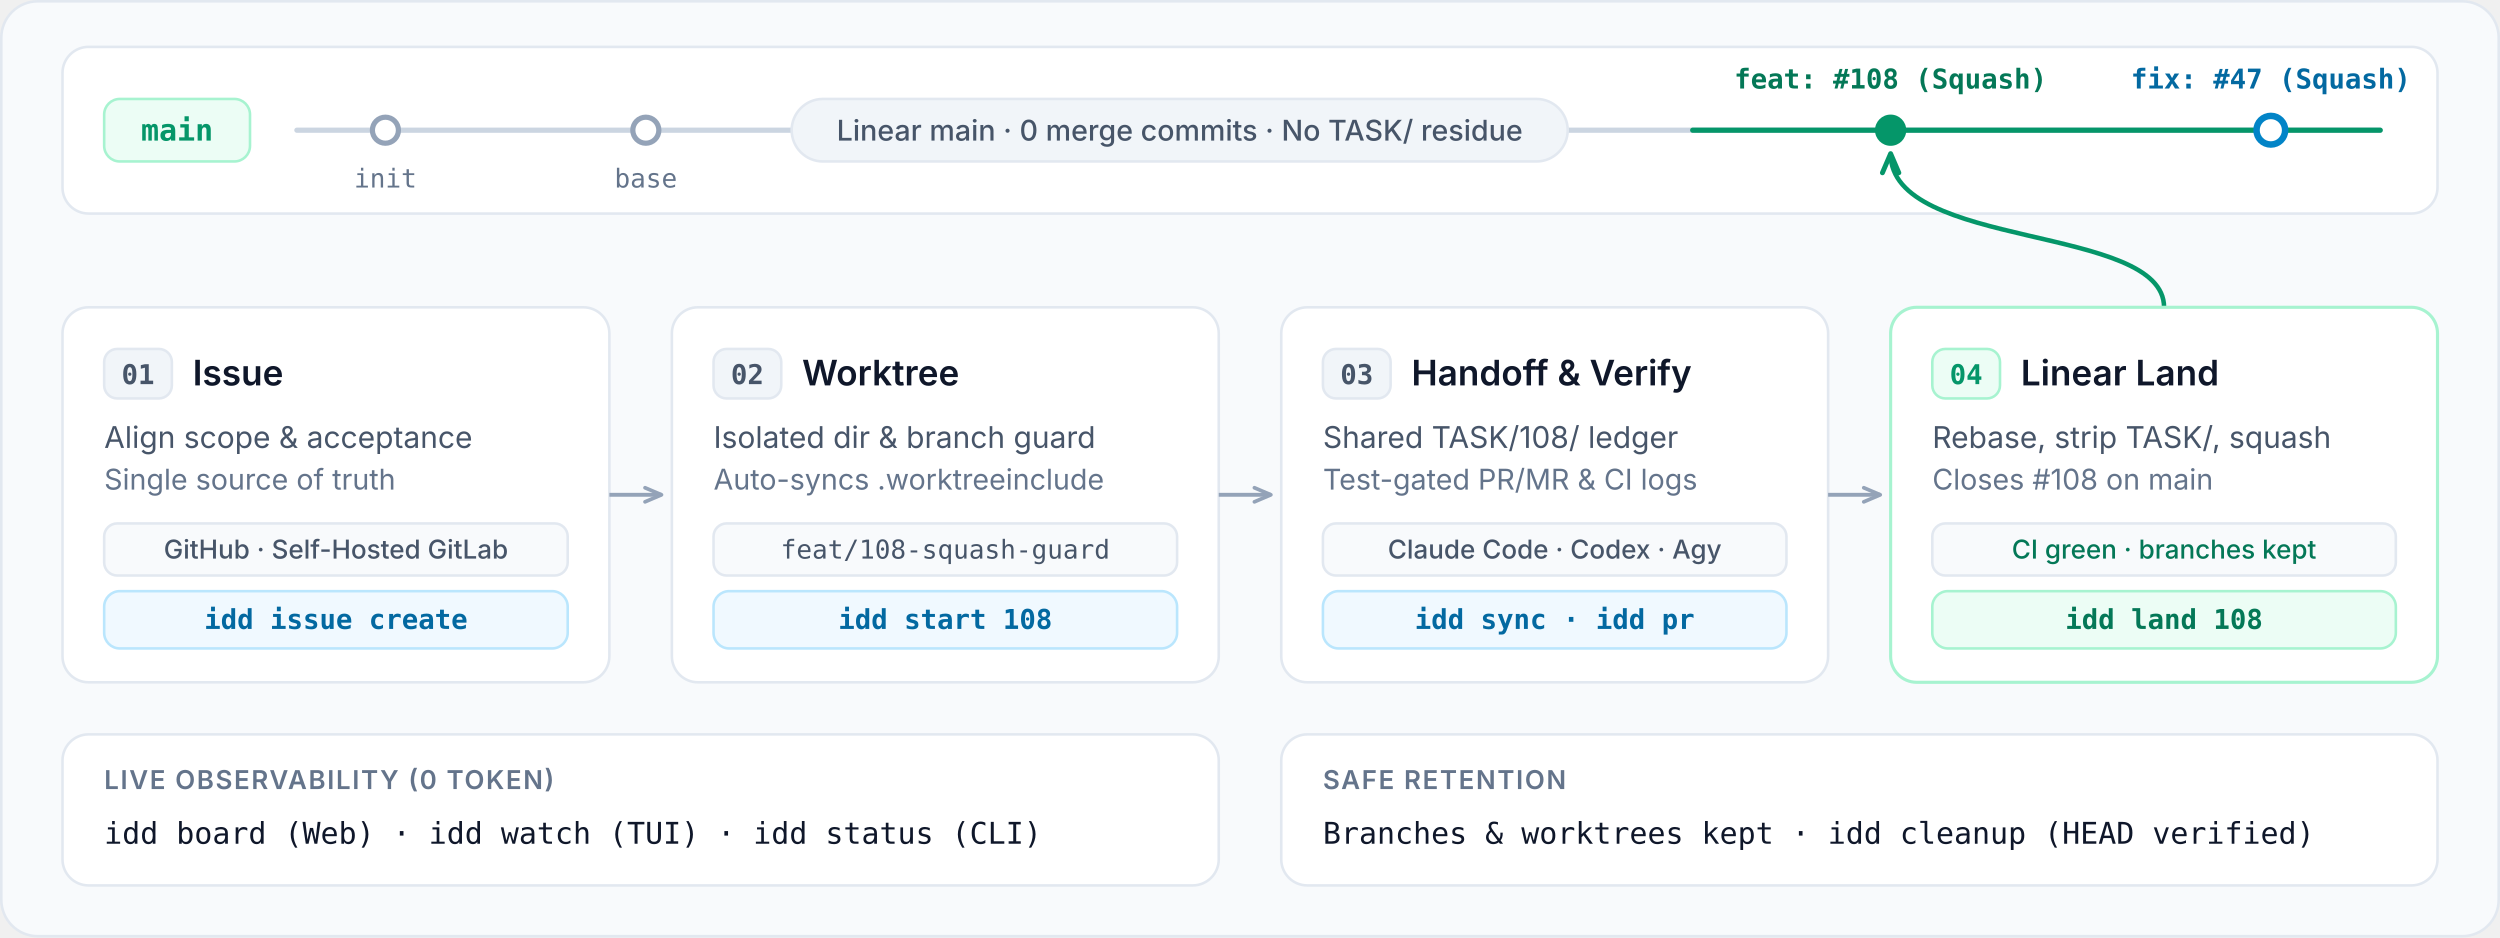
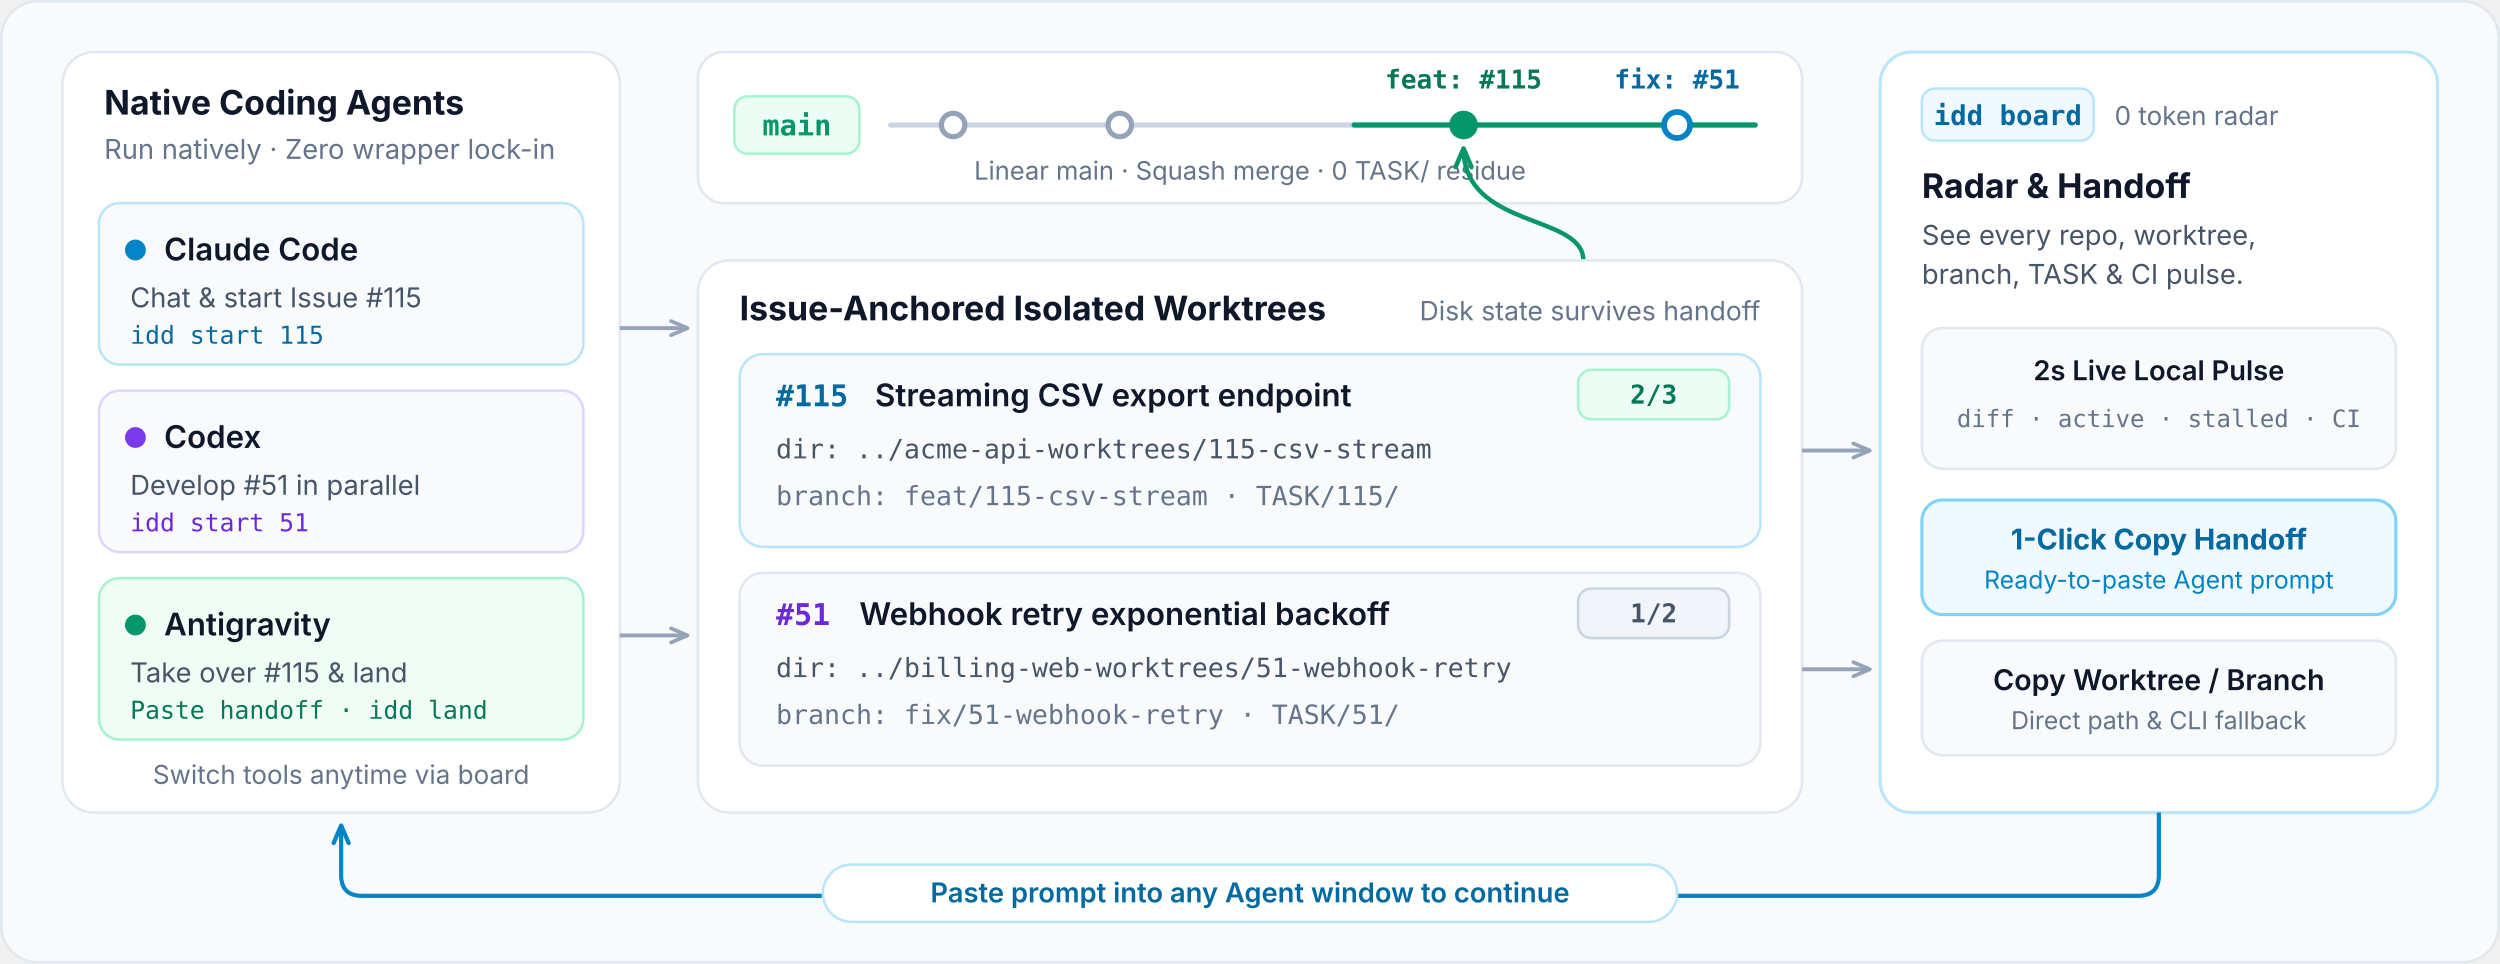
- <svg xmlns="http://www.w3.org/2000/svg" viewBox="0 0 960 360" width="100%" role="img" aria-label="IDD Linear Issue-Driven Workflow (Light)">
+ <svg xmlns="http://www.w3.org/2000/svg" viewBox="0 0 960 370" width="100%" role="img" aria-label="IDD Parallel Native Agents and Handoff Architecture (Light)">
  <defs>
-     <marker id="arrow-muted-l" viewBox="0 0 10 10" refX="8" refY="5" markerWidth="6" markerHeight="6" orient="auto">
+     <marker id="arr-muted-l" viewBox="0 0 10 10" refX="8" refY="5" markerWidth="6" markerHeight="6" orient="auto">
      <path d="M 1 2 L 8 5 L 1 8" fill="none" stroke="#94a3b8" stroke-width="1.6" stroke-linecap="round" stroke-linejoin="round" />
    </marker>
-     <marker id="arrow-green-l" viewBox="0 0 10 10" refX="8" refY="5" markerWidth="6" markerHeight="6" orient="auto">
-       <path d="M 1 2 L 8 5 L 1 8" fill="none" stroke="#059669" stroke-width="1.8" stroke-linecap="round" stroke-linejoin="round" />
+     <marker id="arr-accent-l" viewBox="0 0 10 10" refX="8" refY="5" markerWidth="6" markerHeight="6" orient="auto">
+       <path d="M 1 2 L 8 5 L 1 8" fill="none" stroke="#0284c7" stroke-width="1.7" stroke-linecap="round" stroke-linejoin="round" />
+     </marker>
+     <marker id="arr-green-l" viewBox="0 0 10 10" refX="8" refY="5" markerWidth="6" markerHeight="6" orient="auto">
+       <path d="M 1 2 L 8 5 L 1 8" fill="none" stroke="#059669" stroke-width="1.7" stroke-linecap="round" stroke-linejoin="round" />
    </marker>
  </defs>
  <style>
    .sans { font-family: -apple-system, BlinkMacSystemFont, "SF Pro Text", "Inter", "Segoe UI", Helvetica, Arial, sans-serif; }
    .mono { font-family: "SF Mono", ui-monospace, SFMono-Regular, Menlo, Monaco, Consolas, monospace; }
  </style>
-   <rect x="0.5" y="0.5" width="959" height="359" rx="14" fill="#f8fafc" stroke="#e2e8f0" stroke-width="1" />
-   <rect x="24" y="18" width="912" height="64" rx="10" fill="#ffffff" stroke="#e2e8f0" stroke-width="1" />
-   <rect x="40" y="38" width="56" height="24" rx="6" fill="#ecfdf5" stroke="#a7f3d0" stroke-width="1" />
-   <text x="68" y="54" text-anchor="middle" fill="#059669" font-size="11.5" font-weight="600" class="mono">main</text>
-   <line x1="114" y1="50" x2="914" y2="50" stroke="#cbd5e1" stroke-width="2" stroke-linecap="round" />
-   <line x1="650" y1="50" x2="914" y2="50" stroke="#059669" stroke-width="2" stroke-linecap="round" />
-   <circle cx="148" cy="50" r="5" fill="#ffffff" stroke="#94a3b8" stroke-width="2" />
-   <text x="148" y="72" text-anchor="middle" fill="#64748b" font-size="10" class="mono">init</text>
-   <circle cx="248" cy="50" r="5" fill="#ffffff" stroke="#94a3b8" stroke-width="2" />
-   <text x="248" y="72" text-anchor="middle" fill="#64748b" font-size="10" class="mono">base</text>
-   <rect x="304" y="38" width="298" height="24" rx="12" fill="#f1f5f9" stroke="#e2e8f0" stroke-width="1" />
-   <text x="453" y="54" text-anchor="middle" fill="#475569" font-size="11" font-weight="500" class="sans">Linear main · 0 merge commits · No TASK/ residue</text>
-   <circle cx="726" cy="50" r="6" fill="#059669" />
-   <text x="726" y="34" text-anchor="middle" fill="#047857" font-size="10.5" font-weight="600" class="mono">feat: #108 (Squash)</text>
-   <circle cx="872" cy="50" r="5.5" fill="#ffffff" stroke="#0284c7" stroke-width="2.5" />
-   <text x="872" y="34" text-anchor="middle" fill="#0369a1" font-size="10.5" font-weight="600" class="mono">fix: #47 (Squash)</text>
-   <path d="M 831 118 C 831 86, 726 96, 726 59" fill="none" stroke="#059669" stroke-width="1.75" marker-end="url(#arrow-green-l)" />
-   <rect x="24" y="118" width="210" height="144" rx="10" fill="#ffffff" stroke="#e2e8f0" stroke-width="1" />
-   <rect x="40" y="134" width="26" height="19" rx="5" fill="#f1f5f9" stroke="#e2e8f0" stroke-width="1" />
-   <text x="53" y="147.5" text-anchor="middle" fill="#475569" font-size="10.5" font-weight="600" class="mono">01</text>
-   <text x="74" y="148" fill="#0f172a" font-size="13.5" font-weight="600" class="sans">Issue</text>
-   <text x="40" y="172" fill="#475569" font-size="11.5" class="sans">Align scope &amp; acceptance</text>
-   <text x="40" y="188" fill="#64748b" font-size="11" class="sans">Single source of truth</text>
-   <rect x="40" y="201" width="178" height="20" rx="5" fill="#f8fafc" stroke="#e2e8f0" stroke-width="1" />
-   <text x="129" y="214.5" text-anchor="middle" fill="#475569" font-size="10" font-weight="500" class="sans">GitHub · Self-Hosted GitLab</text>
-   <rect x="40" y="227" width="178" height="22" rx="6" fill="#f0f9ff" stroke="#bae6fd" stroke-width="1" />
-   <text x="129" y="241.5" text-anchor="middle" fill="#0369a1" font-size="10.5" font-weight="600" class="mono">idd issue create</text>
-   <line x1="234" y1="190" x2="254" y2="190" stroke="#94a3b8" stroke-width="1.5" marker-end="url(#arrow-muted-l)" />
-   <rect x="258" y="118" width="210" height="144" rx="10" fill="#ffffff" stroke="#e2e8f0" stroke-width="1" />
-   <rect x="274" y="134" width="26" height="19" rx="5" fill="#f1f5f9" stroke="#e2e8f0" stroke-width="1" />
-   <text x="287" y="147.5" text-anchor="middle" fill="#475569" font-size="10.5" font-weight="600" class="mono">02</text>
-   <text x="308" y="148" fill="#0f172a" font-size="13.5" font-weight="600" class="sans">Worktree</text>
-   <text x="274" y="172" fill="#475569" font-size="11.5" class="sans">Isolated dir &amp; branch guard</text>
-   <text x="274" y="188" fill="#64748b" font-size="11" class="sans">Auto-syncs .worktreeinclude</text>
-   <rect x="274" y="201" width="178" height="20" rx="5" fill="#f8fafc" stroke="#e2e8f0" stroke-width="1" />
-   <text x="363" y="214.5" text-anchor="middle" fill="#475569" font-size="10" class="mono">feat/108-squash-guard</text>
-   <rect x="274" y="227" width="178" height="22" rx="6" fill="#f0f9ff" stroke="#bae6fd" stroke-width="1" />
-   <text x="363" y="241.5" text-anchor="middle" fill="#0369a1" font-size="10.5" font-weight="600" class="mono">idd start 108</text>
-   <line x1="468" y1="190" x2="488" y2="190" stroke="#94a3b8" stroke-width="1.5" marker-end="url(#arrow-muted-l)" />
-   <rect x="492" y="118" width="210" height="144" rx="10" fill="#ffffff" stroke="#e2e8f0" stroke-width="1" />
-   <rect x="508" y="134" width="26" height="19" rx="5" fill="#f1f5f9" stroke="#e2e8f0" stroke-width="1" />
-   <text x="521" y="147.5" text-anchor="middle" fill="#475569" font-size="10.5" font-weight="600" class="mono">03</text>
-   <text x="542" y="148" fill="#0f172a" font-size="13.5" font-weight="600" class="sans">Handoff &amp; Verify</text>
-   <text x="508" y="172" fill="#475569" font-size="11.5" class="sans">Shared TASK/108/ ledger</text>
-   <text x="508" y="188" fill="#64748b" font-size="11" class="sans">Test-gated PR/MR &amp; CI logs</text>
-   <rect x="508" y="201" width="178" height="20" rx="5" fill="#f8fafc" stroke="#e2e8f0" stroke-width="1" />
-   <text x="597" y="214.5" text-anchor="middle" fill="#475569" font-size="10" font-weight="500" class="sans">Claude Code · Codex · Agy</text>
-   <rect x="508" y="227" width="178" height="22" rx="6" fill="#f0f9ff" stroke="#bae6fd" stroke-width="1" />
-   <text x="597" y="241.5" text-anchor="middle" fill="#0369a1" font-size="10.5" font-weight="600" class="mono">idd sync · idd pr</text>
-   <line x1="702" y1="190" x2="722" y2="190" stroke="#94a3b8" stroke-width="1.5" marker-end="url(#arrow-muted-l)" />
-   <rect x="726" y="118" width="210" height="144" rx="10" fill="#ffffff" stroke="#a7f3d0" stroke-width="1.2" />
-   <rect x="742" y="134" width="26" height="19" rx="5" fill="#ecfdf5" stroke="#a7f3d0" stroke-width="1" />
-   <text x="755" y="147.5" text-anchor="middle" fill="#059669" font-size="10.5" font-weight="600" class="mono">04</text>
-   <text x="776" y="148" fill="#0f172a" font-size="13.5" font-weight="600" class="sans">Linear Land</text>
-   <text x="742" y="172" fill="#475569" font-size="11.5" class="sans">Rebase, strip TASK/, squash</text>
-   <text x="742" y="188" fill="#64748b" font-size="11" class="sans">Closes #108 on main</text>
-   <rect x="742" y="201" width="178" height="20" rx="5" fill="#f8fafc" stroke="#e2e8f0" stroke-width="1" />
-   <text x="831" y="214.5" text-anchor="middle" fill="#047857" font-size="10" font-weight="500" class="sans">CI green · branches kept</text>
-   <rect x="742" y="227" width="178" height="22" rx="6" fill="#ecfdf5" stroke="#a7f3d0" stroke-width="1" />
-   <text x="831" y="241.5" text-anchor="middle" fill="#047857" font-size="10.5" font-weight="600" class="mono">idd land 108</text>
-   <rect x="24" y="282" width="444" height="58" rx="10" fill="#ffffff" stroke="#e2e8f0" stroke-width="1" />
-   <text x="40" y="303" fill="#64748b" font-size="10" font-weight="600" letter-spacing="0.06em" class="sans">LIVE OBSERVABILITY (0 TOKEN)</text>
-   <text x="40" y="324" fill="#0f172a" font-size="11.5" font-weight="500" class="mono">idd board (Web) · idd watch (TUI) · idd status (CLI)</text>
-   <rect x="492" y="282" width="444" height="58" rx="10" fill="#ffffff" stroke="#e2e8f0" stroke-width="1" />
-   <text x="508" y="303" fill="#64748b" font-size="10" font-weight="600" letter-spacing="0.06em" class="sans">SAFE RETENTION</text>
-   <text x="508" y="324" fill="#0f172a" font-size="11.5" font-weight="500" class="mono">Branches &amp; worktrees kept · idd cleanup (HEAD verified)</text>
+   <rect x="0.5" y="0.5" width="959" height="369" rx="14" fill="#f8fafc" stroke="#e2e8f0" stroke-width="1" />
+   <rect x="24" y="20" width="214" height="292" rx="12" fill="#ffffff" stroke="#e2e8f0" stroke-width="1" />
+   <text x="40" y="44" fill="#0f172a" font-size="13" font-weight="650" class="sans">Native Coding Agents</text>
+   <text x="40" y="61" fill="#64748b" font-size="10.5" class="sans">Run natively · Zero wrapper lock-in</text>
+   <rect x="38" y="78" width="186" height="62" rx="8" fill="#f8fafc" stroke="#bae6fd" stroke-width="1" />
+   <circle cx="52" cy="96" r="4" fill="#0284c7" />
+   <text x="63" y="100" fill="#0f172a" font-size="12" font-weight="600" class="sans">Claude Code</text>
+   <text x="50" y="118" fill="#475569" font-size="10.5" class="sans">Chat &amp; start Issue #115</text>
+   <text x="50" y="132" fill="#0369a1" font-size="9.5" class="mono">idd start 115</text>
+   <rect x="38" y="150" width="186" height="62" rx="8" fill="#f8fafc" stroke="#ddd6fe" stroke-width="1" />
+   <circle cx="52" cy="168" r="4" fill="#7c3aed" />
+   <text x="63" y="172" fill="#0f172a" font-size="12" font-weight="600" class="sans">Codex</text>
+   <text x="50" y="190" fill="#475569" font-size="10.5" class="sans">Develop #51 in parallel</text>
+   <text x="50" y="204" fill="#6d28d9" font-size="9.5" class="mono">idd start 51</text>
+   <rect x="38" y="222" width="186" height="62" rx="8" fill="#f0fdf4" stroke="#a7f3d0" stroke-width="1" />
+   <circle cx="52" cy="240" r="4" fill="#059669" />
+   <text x="63" y="244" fill="#0f172a" font-size="12" font-weight="600" class="sans">Antigravity</text>
+   <text x="50" y="262" fill="#475569" font-size="10.5" class="sans">Take over #115 &amp; land</text>
+   <text x="50" y="276" fill="#047857" font-size="9.5" class="mono">Paste handoff · idd land</text>
+   <text x="131" y="301" text-anchor="middle" fill="#64748b" font-size="10" class="sans">Switch tools anytime via board</text>
+   <line x1="238" y1="126" x2="264" y2="126" stroke="#94a3b8" stroke-width="1.5" marker-end="url(#arr-muted-l)" />
+   <line x1="238" y1="244" x2="264" y2="244" stroke="#94a3b8" stroke-width="1.5" marker-end="url(#arr-muted-l)" />
+   <rect x="268" y="20" width="424" height="58" rx="10" fill="#ffffff" stroke="#e2e8f0" stroke-width="1" />
+   <rect x="282" y="37" width="48" height="22" rx="5" fill="#ecfdf5" stroke="#a7f3d0" stroke-width="1" />
+   <text x="306" y="52" text-anchor="middle" fill="#059669" font-size="11" font-weight="600" class="mono">main</text>
+   <line x1="342" y1="48" x2="674" y2="48" stroke="#cbd5e1" stroke-width="2" stroke-linecap="round" />
+   <line x1="520" y1="48" x2="674" y2="48" stroke="#059669" stroke-width="2" stroke-linecap="round" />
+   <circle cx="366" cy="48" r="4.5" fill="#ffffff" stroke="#94a3b8" stroke-width="2" />
+   <circle cx="430" cy="48" r="4.5" fill="#ffffff" stroke="#94a3b8" stroke-width="2" />
+   <circle cx="562" cy="48" r="5.5" fill="#059669" />
+   <text x="562" y="34" text-anchor="middle" fill="#047857" font-size="10" font-weight="600" class="mono">feat: #115</text>
+   <circle cx="644" cy="48" r="5" fill="#ffffff" stroke="#0284c7" stroke-width="2.2" />
+   <text x="644" y="34" text-anchor="middle" fill="#0369a1" font-size="10" font-weight="600" class="mono">fix: #51</text>
+   <text x="480" y="69" text-anchor="middle" fill="#64748b" font-size="9.8" class="sans">Linear main · Squash merge · 0 TASK/ residue</text>
+   <path d="M 608 100 C 608 82, 562 88, 562 57" fill="none" stroke="#059669" stroke-width="1.7" marker-end="url(#arr-green-l)" />
+   <rect x="268" y="100" width="424" height="212" rx="12" fill="#ffffff" stroke="#e2e8f0" stroke-width="1" />
+   <text x="284" y="123" fill="#0f172a" font-size="13" font-weight="650" class="sans">Issue-Anchored Isolated Worktrees</text>
+   <text x="676" y="123" text-anchor="end" fill="#64748b" font-size="10.2" class="sans">Disk state survives handoff</text>
+   <rect x="284" y="136" width="392" height="74" rx="9" fill="#f8fafc" stroke="#bae6fd" stroke-width="1" />
+   <text x="298" y="156" fill="#0369a1" font-size="11.5" font-weight="650" class="mono">#115</text>
+   <text x="336" y="156" fill="#0f172a" font-size="12" font-weight="600" class="sans">Streaming CSV export endpoint</text>
+   <rect x="606" y="142" width="58" height="19" rx="5" fill="#ecfdf5" stroke="#a7f3d0" stroke-width="1" />
+   <text x="635" y="155" text-anchor="middle" fill="#047857" font-size="10" font-weight="600" class="mono">2/3</text>
+   <text x="298" y="176" fill="#475569" font-size="10.2" class="mono">dir: ../acme-api-worktrees/115-csv-stream</text>
+   <text x="298" y="194" fill="#64748b" font-size="10.2" class="mono">branch: feat/115-csv-stream  ·  TASK/115/</text>
+   <rect x="284" y="220" width="392" height="74" rx="9" fill="#f8fafc" stroke="#e2e8f0" stroke-width="1" />
+   <text x="298" y="240" fill="#6d28d9" font-size="11.5" font-weight="650" class="mono">#51</text>
+   <text x="330" y="240" fill="#0f172a" font-size="12" font-weight="600" class="sans">Webhook retry exponential backoff</text>
+   <rect x="606" y="226" width="58" height="19" rx="5" fill="#f1f5f9" stroke="#cbd5e1" stroke-width="1" />
+   <text x="635" y="239" text-anchor="middle" fill="#475569" font-size="10" font-weight="600" class="mono">1/2</text>
+   <text x="298" y="260" fill="#475569" font-size="10.2" class="mono">dir: ../billing-web-worktrees/51-webhook-retry</text>
+   <text x="298" y="278" fill="#64748b" font-size="10.2" class="mono">branch: fix/51-webhook-retry  ·  TASK/51/</text>
+   <line x1="692" y1="173" x2="718" y2="173" stroke="#94a3b8" stroke-width="1.5" marker-end="url(#arr-muted-l)" />
+   <line x1="692" y1="257" x2="718" y2="257" stroke="#94a3b8" stroke-width="1.5" marker-end="url(#arr-muted-l)" />
+   <rect x="722" y="20" width="214" height="292" rx="12" fill="#ffffff" stroke="#bae6fd" stroke-width="1.2" />
+   <rect x="738" y="34" width="66" height="20" rx="5" fill="#f0f9ff" stroke="#bae6fd" stroke-width="1" />
+   <text x="771" y="48" text-anchor="middle" fill="#0369a1" font-size="10.5" font-weight="650" class="mono">idd board</text>
+   <text x="812" y="48" fill="#64748b" font-size="10" class="sans">0 token radar</text>
+   <text x="738" y="76" fill="#0f172a" font-size="13" font-weight="650" class="sans">Radar &amp; Handoff</text>
+   <text x="738" y="94" fill="#475569" font-size="10.5" class="sans">See every repo, worktree,</text>
+   <text x="738" y="109" fill="#475569" font-size="10.5" class="sans">branch, TASK &amp; CI pulse.</text>
+   <rect x="738" y="126" width="182" height="54" rx="8" fill="#f8fafc" stroke="#e2e8f0" stroke-width="1" />
+   <text x="829" y="146" text-anchor="middle" fill="#0f172a" font-size="10.5" font-weight="600" class="sans">2s Live Local Pulse</text>
+   <text x="829" y="164" text-anchor="middle" fill="#64748b" font-size="9.2" class="mono">diff · active · stalled · CI</text>
+   <rect x="738" y="192" width="182" height="44" rx="8" fill="#f0f9ff" stroke="#7dd3fc" stroke-width="1.2" />
+   <text x="829" y="211" text-anchor="middle" fill="#0369a1" font-size="11" font-weight="650" class="sans">1-Click Copy Handoff</text>
+   <text x="829" y="226" text-anchor="middle" fill="#0284c7" font-size="9.5" class="sans">Ready-to-paste Agent prompt</text>
+   <rect x="738" y="246" width="182" height="44" rx="8" fill="#f8fafc" stroke="#e2e8f0" stroke-width="1" />
+   <text x="829" y="265" text-anchor="middle" fill="#0f172a" font-size="11" font-weight="600" class="sans">Copy Worktree / Branch</text>
+   <text x="829" y="280" text-anchor="middle" fill="#64748b" font-size="9.5" class="sans">Direct path &amp; CLI fallback</text>
+   <path d="M 829 312 L 829 336 Q 829 344 821 344 L 139 344 Q 131 344 131 336 L 131 317" fill="none" stroke="#0284c7" stroke-width="1.6" marker-end="url(#arr-accent-l)" />
+   <rect x="316" y="332" width="328" height="22" rx="11" fill="#ffffff" stroke="#bae6fd" stroke-width="1" />
+   <text x="480" y="346.5" text-anchor="middle" fill="#0369a1" font-size="10.5" font-weight="600" class="sans">Paste prompt into any Agent window to continue</text>
</svg>
